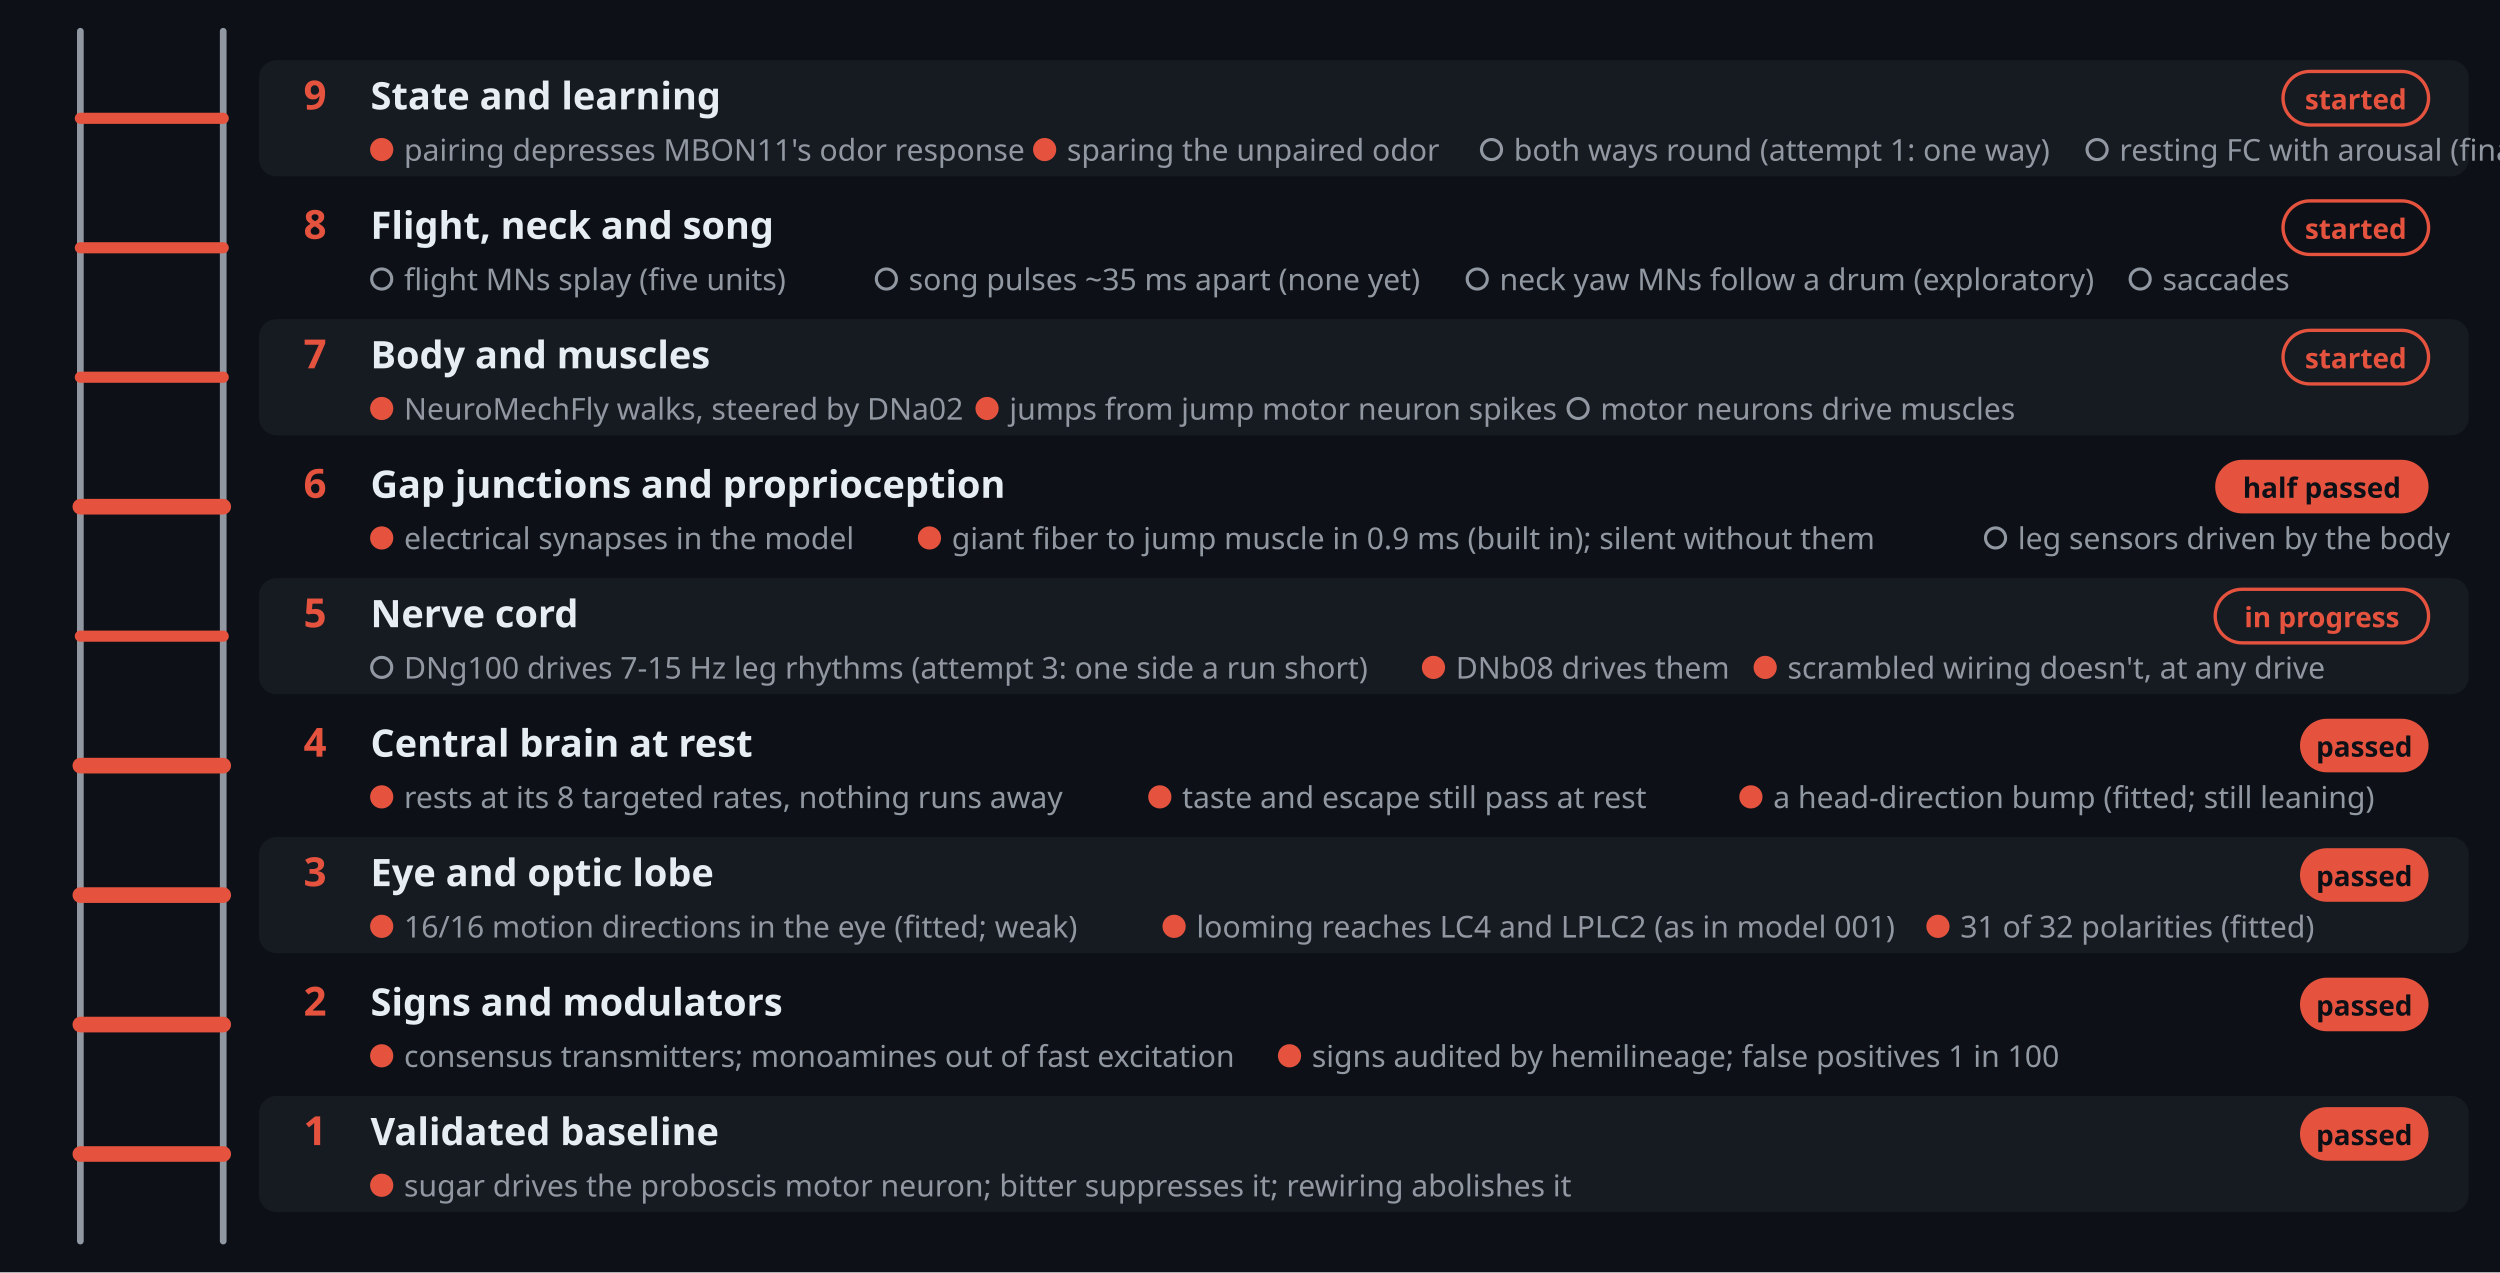
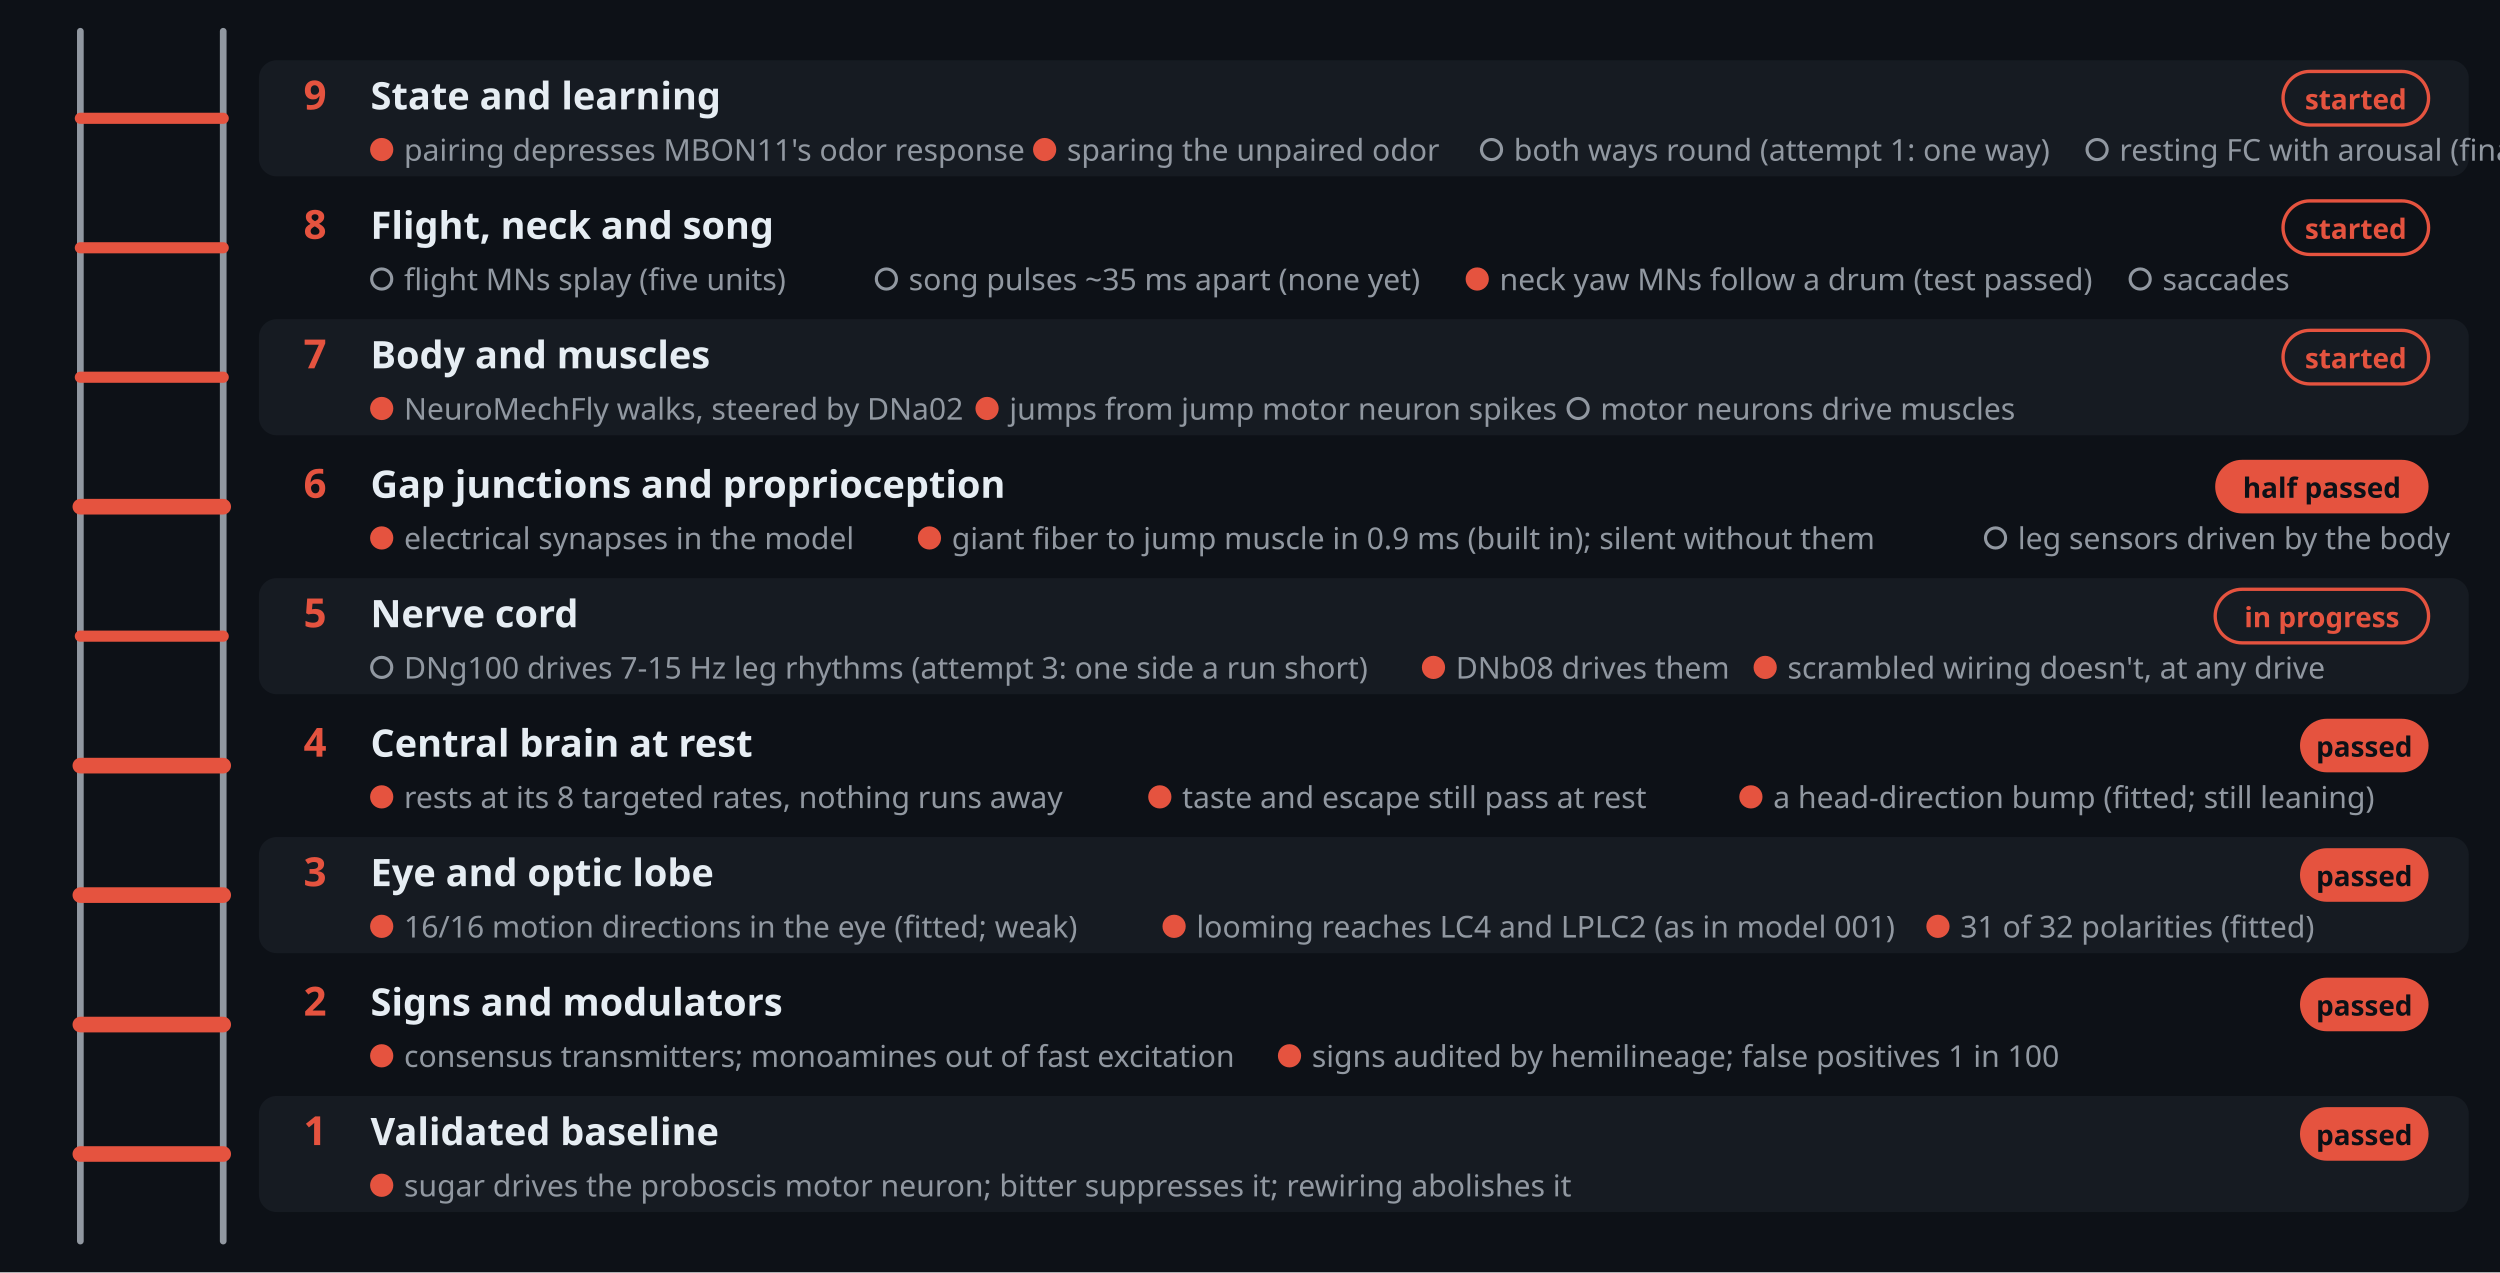
<svg xmlns="http://www.w3.org/2000/svg" width="1120" height="570" viewBox="0 0 1120 570" role="img" aria-labelledby="t">
  <style>
    text { font-family: -apple-system, BlinkMacSystemFont, 'Segoe UI', 'Noto Sans', Helvetica, Arial, sans-serif; }
    .num { font-size: 18px; font-weight: 700; font-variant-numeric: tabular-nums; }
    .name { font-size: 17px; font-weight: 600; fill: #e6edf3; }
    .mark { font-size: 13.5px; fill: #9198a1; }
    .pill { font-size: 12.5px; font-weight: 600; }
    </style>
  <rect width="1120" height="570" fill="#0d1117" />
  <path d="M36 14V556M100 14V556" stroke="#9198a1" stroke-width="3" stroke-linecap="round" />
  <g>
    <rect x="116" y="491.0" width="990" height="52" rx="8" fill="#161b22" />
    <path d="M36 517.0H100" stroke="#e5533f" stroke-width="7" stroke-linecap="round" />
    <text x="136" y="513.0" class="num" fill="#e5533f">1</text>
    <text x="166" y="513.0" class="name">Validated baseline</text>
    <rect x="1030.4" y="496.0" width="57.6" height="24" rx="12" fill="#e5533f" />
    <text x="1059.2" y="513.0" class="pill" fill="#0d1117" text-anchor="middle">passed</text>
    <circle cx="171.0" cy="531.0" r="4.5" fill="#e5533f" stroke="#e5533f" stroke-width="1.4" />
    <text x="181.0" y="536.0" class="mark">sugar drives the proboscis motor neuron; bitter suppresses it; rewiring abolishes it</text>
  </g>
  <g>
    <path d="M36 459.0H100" stroke="#e5533f" stroke-width="7" stroke-linecap="round" />
    <text x="136" y="455.0" class="num" fill="#e5533f">2</text>
    <text x="166" y="455.0" class="name">Signs and modulators</text>
    <rect x="1030.4" y="438.0" width="57.6" height="24" rx="12" fill="#e5533f" />
    <text x="1059.2" y="455.0" class="pill" fill="#0d1117" text-anchor="middle">passed</text>
    <circle cx="171.0" cy="473.0" r="4.5" fill="#e5533f" stroke="#e5533f" stroke-width="1.4" />
    <text x="181.0" y="478.0" class="mark">consensus transmitters; monoamines out of fast excitation</text>
    <circle cx="577.7" cy="473.0" r="4.5" fill="#e5533f" stroke="#e5533f" stroke-width="1.4" />
    <text x="587.7" y="478.0" class="mark">signs audited by hemilineage; false positives 1 in 100</text>
  </g>
  <g>
    <rect x="116" y="375.0" width="990" height="52" rx="8" fill="#161b22" />
    <path d="M36 401.0H100" stroke="#e5533f" stroke-width="7" stroke-linecap="round" />
    <text x="136" y="397.0" class="num" fill="#e5533f">3</text>
    <text x="166" y="397.0" class="name">Eye and optic lobe</text>
    <rect x="1030.4" y="380.0" width="57.6" height="24" rx="12" fill="#e5533f" />
    <text x="1059.2" y="397.0" class="pill" fill="#0d1117" text-anchor="middle">passed</text>
    <circle cx="171.0" cy="415.0" r="4.5" fill="#e5533f" stroke="#e5533f" stroke-width="1.4" />
    <text x="181.0" y="420.0" class="mark">16/16 motion directions in the eye (fitted; weak)</text>
    <circle cx="526.0" cy="415.0" r="4.5" fill="#e5533f" stroke="#e5533f" stroke-width="1.4" />
    <text x="536.0" y="420.0" class="mark">looming reaches LC4 and LPLC2 (as in model 001)</text>
    <circle cx="868.2" cy="415.0" r="4.5" fill="#e5533f" stroke="#e5533f" stroke-width="1.4" />
    <text x="878.2" y="420.0" class="mark">31 of 32 polarities (fitted)</text>
  </g>
  <g>
    <path d="M36 343.0H100" stroke="#e5533f" stroke-width="7" stroke-linecap="round" />
    <text x="136" y="339.0" class="num" fill="#e5533f">4</text>
    <text x="166" y="339.0" class="name">Central brain at rest</text>
    <rect x="1030.4" y="322.0" width="57.6" height="24" rx="12" fill="#e5533f" />
    <text x="1059.2" y="339.0" class="pill" fill="#0d1117" text-anchor="middle">passed</text>
    <circle cx="171.0" cy="357.0" r="4.5" fill="#e5533f" stroke="#e5533f" stroke-width="1.4" />
    <text x="181.0" y="362.0" class="mark">rests at its 8 targeted rates, nothing runs away</text>
    <circle cx="519.6" cy="357.0" r="4.5" fill="#e5533f" stroke="#e5533f" stroke-width="1.4" />
    <text x="529.6" y="362.0" class="mark">taste and escape still pass at rest</text>
    <circle cx="784.4" cy="357.0" r="4.5" fill="#e5533f" stroke="#e5533f" stroke-width="1.4" />
    <text x="794.4" y="362.0" class="mark">a head-direction bump (fitted; still leaning)</text>
  </g>
  <g>
    <rect x="116" y="259.0" width="990" height="52" rx="8" fill="#161b22" />
    <path d="M36 285.0H100" stroke="#e5533f" stroke-width="5" stroke-linecap="round" />
    <text x="136" y="281.0" class="num" fill="#e5533f">5</text>
    <text x="166" y="281.0" class="name">Nerve cord</text>
    <rect x="992.4" y="264.0" width="95.6" height="24" rx="12" fill="none" stroke="#e5533f" stroke-width="1.5" />
    <text x="1040.2" y="281.0" class="pill" fill="#e5533f" text-anchor="middle">in progress</text>
    <circle cx="171.0" cy="299.0" r="4.5" fill="none" stroke="#9198a1" stroke-width="1.4" />
    <text x="181.0" y="304.0" class="mark">DNg100 drives 7-15 Hz leg rhythms (attempt 3: one side a run short)</text>
    <circle cx="642.2" cy="299.0" r="4.5" fill="#e5533f" stroke="#e5533f" stroke-width="1.4" />
    <text x="652.2" y="304.0" class="mark">DNb08 drives them</text>
    <circle cx="790.8" cy="299.0" r="4.5" fill="#e5533f" stroke="#e5533f" stroke-width="1.4" />
    <text x="800.8" y="304.0" class="mark">scrambled wiring doesn't, at any drive</text>
  </g>
  <g>
    <path d="M36 227.0H100" stroke="#e5533f" stroke-width="7" stroke-linecap="round" />
    <text x="136" y="223.0" class="num" fill="#e5533f">6</text>
    <text x="166" y="223.0" class="name">Gap junctions and proprioception</text>
    <rect x="992.4" y="206.0" width="95.6" height="24" rx="12" fill="#e5533f" />
    <text x="1040.2" y="223.0" class="pill" fill="#0d1117" text-anchor="middle">half passed</text>
    <circle cx="171.0" cy="241.0" r="4.5" fill="#e5533f" stroke="#e5533f" stroke-width="1.4" />
    <text x="181.0" y="246.0" class="mark">electrical synapses in the model</text>
    <circle cx="416.4" cy="241.0" r="4.5" fill="#e5533f" stroke="#e5533f" stroke-width="1.4" />
    <text x="426.4" y="246.0" class="mark">giant fiber to jump muscle in 0.9 ms (built in); silent without them</text>
    <circle cx="894.0" cy="241.0" r="4.5" fill="none" stroke="#9198a1" stroke-width="1.4" />
    <text x="904.0" y="246.0" class="mark">leg sensors driven by the body</text>
  </g>
  <g>
    <rect x="116" y="143.0" width="990" height="52" rx="8" fill="#161b22" />
    <path d="M36 169.0H100" stroke="#e5533f" stroke-width="5" stroke-linecap="round" />
    <text x="136" y="165.0" class="num" fill="#e5533f">7</text>
    <text x="166" y="165.0" class="name">Body and muscles</text>
    <rect x="1022.8" y="148.0" width="65.2" height="24" rx="12" fill="none" stroke="#e5533f" stroke-width="1.5" />
    <text x="1055.4" y="165.0" class="pill" fill="#e5533f" text-anchor="middle">started</text>
    <circle cx="171.0" cy="183.0" r="4.5" fill="#e5533f" stroke="#e5533f" stroke-width="1.4" />
    <text x="181.0" y="188.0" class="mark">NeuroMechFly walks, steered by DNa02</text>
    <circle cx="442.2" cy="183.0" r="4.5" fill="#e5533f" stroke="#e5533f" stroke-width="1.4" />
    <text x="452.2" y="188.0" class="mark">jumps from jump motor neuron spikes</text>
    <circle cx="707.0" cy="183.0" r="4.5" fill="none" stroke="#9198a1" stroke-width="1.4" />
    <text x="717.0" y="188.0" class="mark">motor neurons drive muscles</text>
  </g>
  <g>
    <path d="M36 111.0H100" stroke="#e5533f" stroke-width="5" stroke-linecap="round" />
    <text x="136" y="107.0" class="num" fill="#e5533f">8</text>
    <text x="166" y="107.0" class="name">Flight, neck and song</text>
    <rect x="1022.8" y="90.0" width="65.2" height="24" rx="12" fill="none" stroke="#e5533f" stroke-width="1.5" />
    <text x="1055.4" y="107.0" class="pill" fill="#e5533f" text-anchor="middle">started</text>
    <circle cx="171.0" cy="125.0" r="4.5" fill="none" stroke="#9198a1" stroke-width="1.4" />
    <text x="181.0" y="130.0" class="mark">flight MNs splay (five units)</text>
    <circle cx="397.1" cy="125.0" r="4.5" fill="none" stroke="#9198a1" stroke-width="1.4" />
    <text x="407.1" y="130.0" class="mark">song pulses ~35 ms apart (none yet)</text>
-     <circle cx="661.8" cy="125.0" r="4.5" fill="none" stroke="#9198a1" stroke-width="1.4" />
-     <text x="671.8" y="130.0" class="mark">neck yaw MNs follow a drum (exploratory)</text>
+     <circle cx="661.8" cy="125.0" r="4.5" fill="#e5533f" stroke="#e5533f" stroke-width="1.4" />
+     <text x="671.8" y="130.0" class="mark">neck yaw MNs follow a drum (test passed)</text>
    <circle cx="958.8" cy="125.0" r="4.5" fill="none" stroke="#9198a1" stroke-width="1.4" />
    <text x="968.8" y="130.0" class="mark">saccades</text>
  </g>
  <g>
    <rect x="116" y="27.0" width="990" height="52" rx="8" fill="#161b22" />
    <path d="M36 53.0H100" stroke="#e5533f" stroke-width="5" stroke-linecap="round" />
    <text x="136" y="49.0" class="num" fill="#e5533f">9</text>
    <text x="166" y="49.0" class="name">State and learning</text>
    <rect x="1022.8" y="32.0" width="65.2" height="24" rx="12" fill="none" stroke="#e5533f" stroke-width="1.5" />
    <text x="1055.4" y="49.0" class="pill" fill="#e5533f" text-anchor="middle">started</text>
    <circle cx="171.0" cy="67.0" r="4.5" fill="#e5533f" stroke="#e5533f" stroke-width="1.4" />
    <text x="181.0" y="72.0" class="mark">pairing depresses MBON11's odor response</text>
    <circle cx="468.0" cy="67.0" r="4.5" fill="#e5533f" stroke="#e5533f" stroke-width="1.4" />
    <text x="478.0" y="72.0" class="mark">sparing the unpaired odor</text>
    <circle cx="668.2" cy="67.0" r="4.5" fill="none" stroke="#9198a1" stroke-width="1.4" />
    <text x="678.2" y="72.0" class="mark">both ways round (attempt 1: one way)</text>
    <circle cx="939.5" cy="67.0" r="4.5" fill="none" stroke="#9198a1" stroke-width="1.4" />
    <text x="949.5" y="72.0" class="mark">resting FC with arousal (final)</text>
  </g>
</svg>
